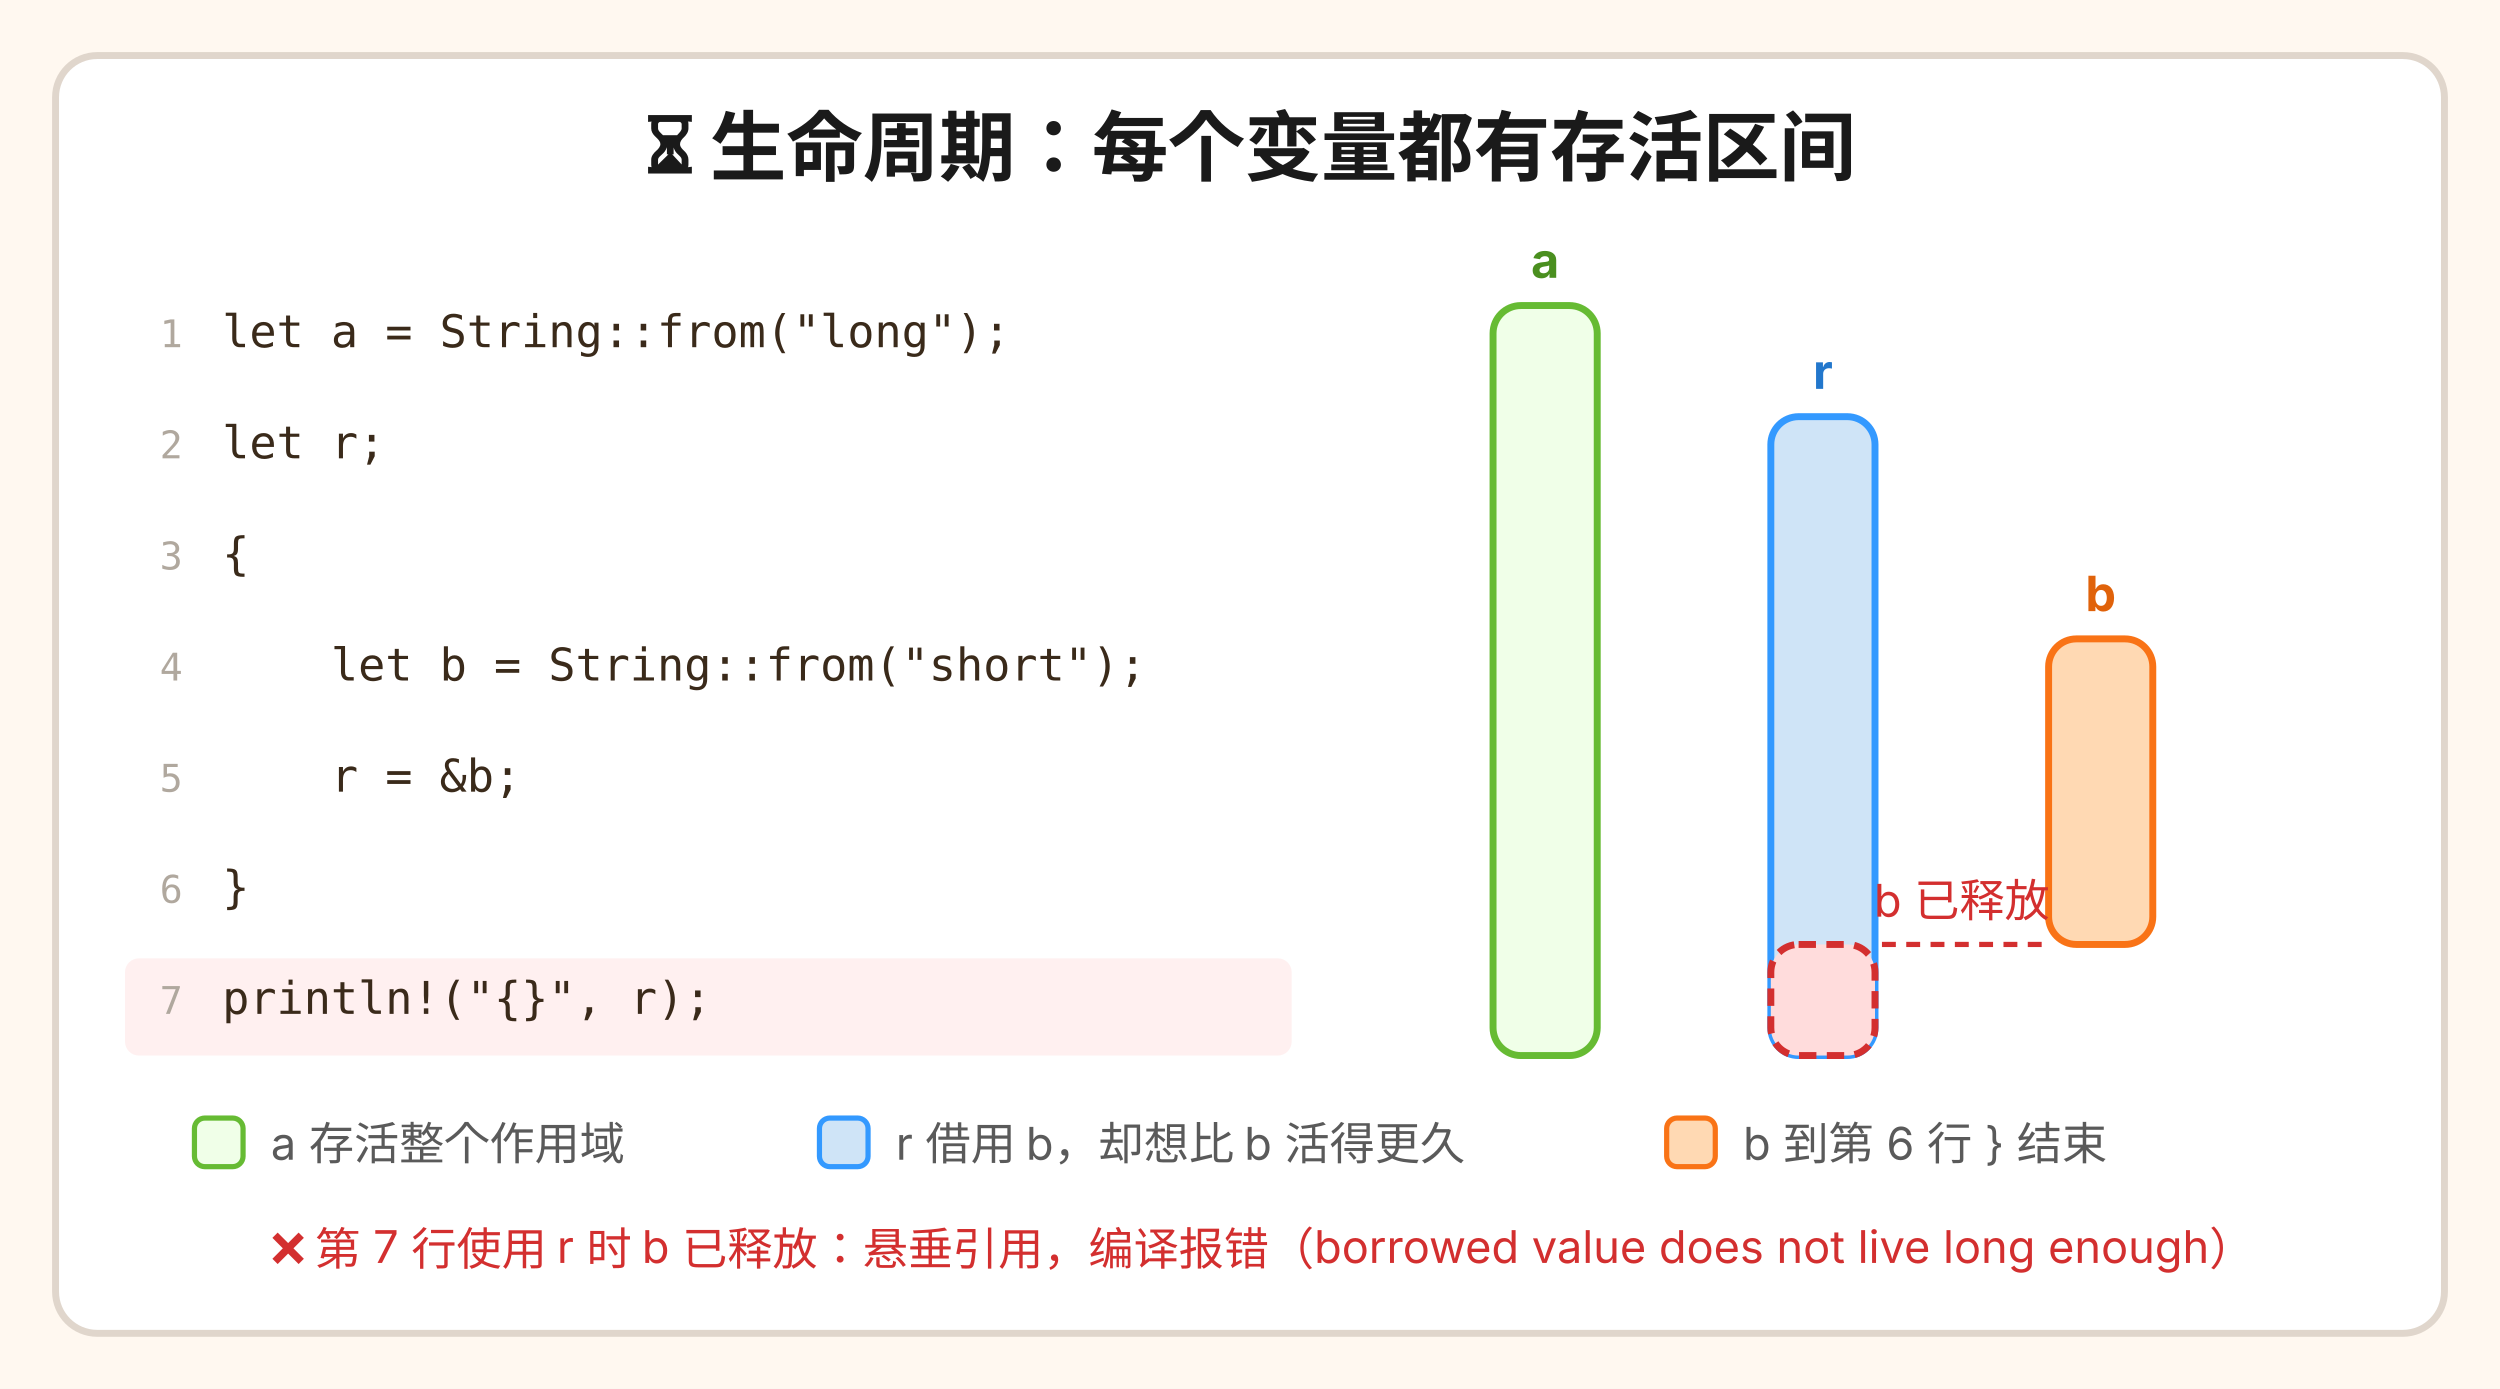
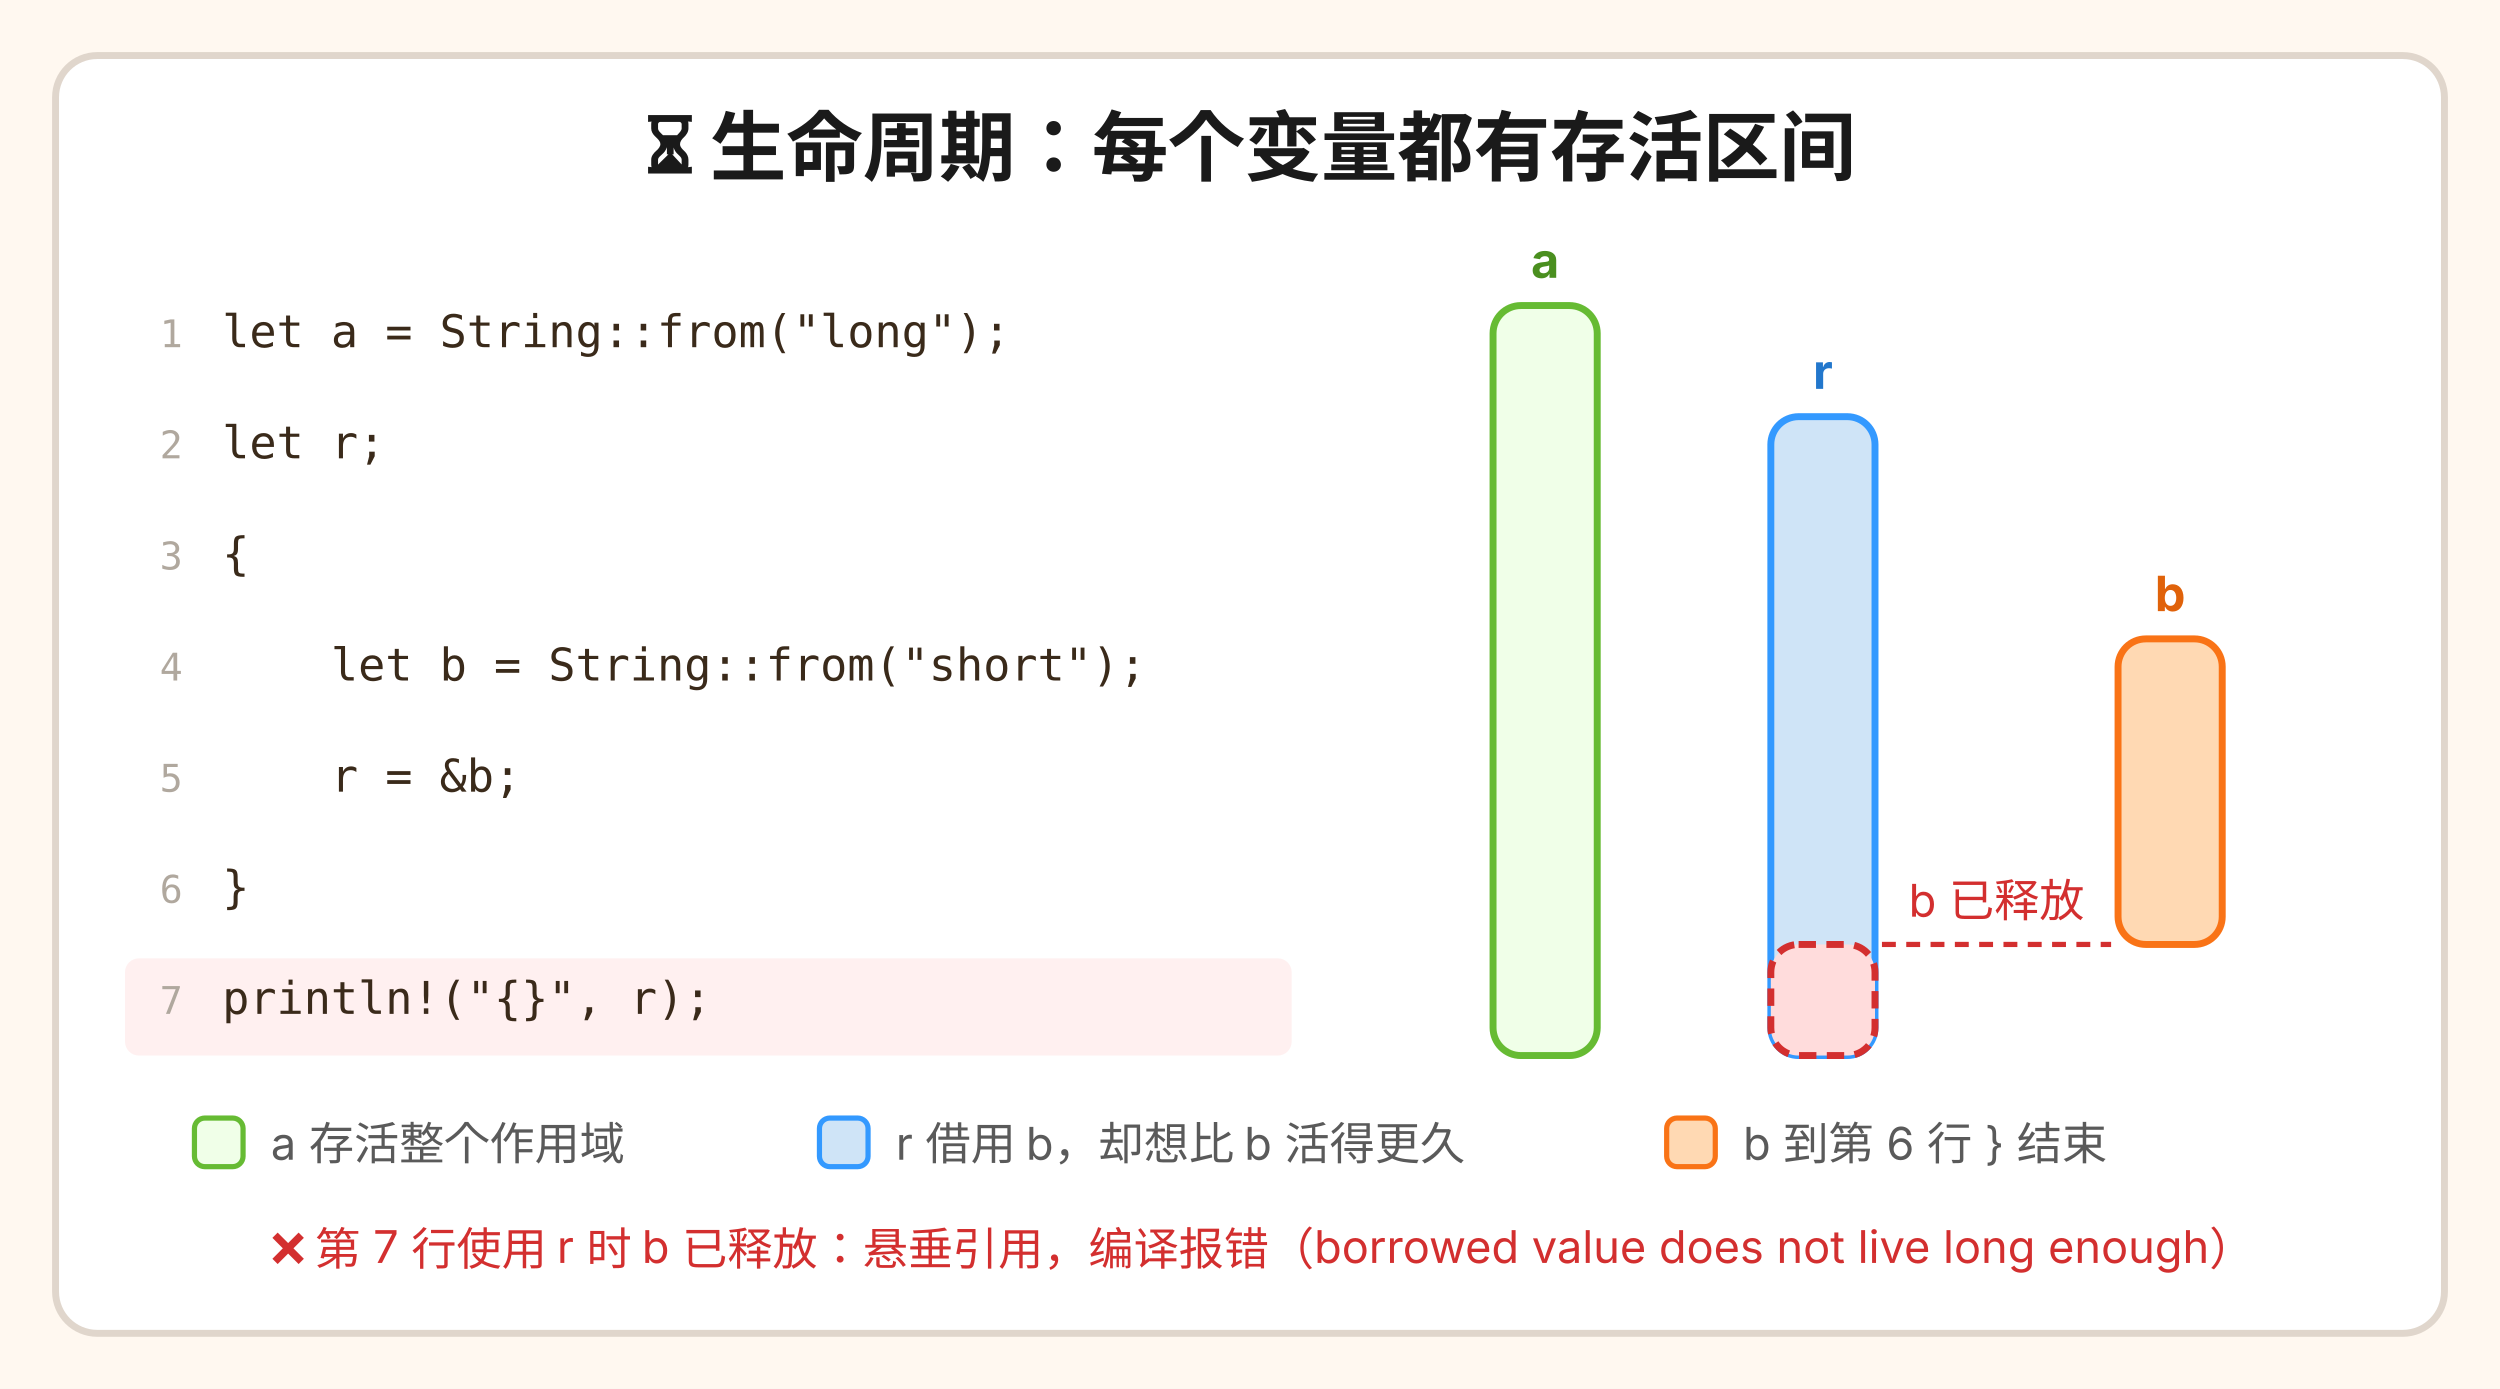
<svg xmlns="http://www.w3.org/2000/svg" width="720" height="400" viewBox="0 0 720 400" role="img" aria-label="生命周期作用域示意">
  <defs>
    <style>
      .bg { fill: #fff8f0; }
      .card { fill: #ffffff; stroke: #e0d6cc; stroke-width: 2; }
      .title { font: bold 22px system-ui, -apple-system, sans-serif; fill: #1a1a1a; }
      .code { font: 13px "SF Mono", Menlo, monospace; fill: #3a2a1a; }
      .linenum { font: 11px "SF Mono", Menlo, monospace; fill: #b0a89e; }
      .label { font: 13px system-ui, -apple-system, sans-serif; fill: #5a5a5a; }
      .lane-a { font: bold 14px system-ui, -apple-system, sans-serif; fill: #4a8f1f; }
      .lane-b { font: bold 14px system-ui, -apple-system, sans-serif; fill: #e0620a; }
      .lane-r { font: bold 14px system-ui, -apple-system, sans-serif; fill: #2277cc; }
      .bar-a { fill: #f0ffe8; stroke: #66bb33; stroke-width: 2; }
      .bar-b { fill: #ffd9b3; stroke: #f97316; stroke-width: 2; }
      .bar-r { fill: #cfe4f7; stroke: #3399ff; stroke-width: 2; }
      .bar-bad { fill: #ffdcdc; stroke: #d32f2f; stroke-width: 2; stroke-dasharray: 5 3; }
      .note { font: 13px system-ui, -apple-system, sans-serif; fill: #d32f2f; }
      .chip-a { fill: #f0ffe8; stroke: #66bb33; stroke-width: 1.5; }
      .chip-b { fill: #ffd9b3; stroke: #f97316; stroke-width: 1.5; }
      .chip-r { fill: #cfe4f7; stroke: #3399ff; stroke-width: 1.5; }
      .bad-line { stroke: #d32f2f; stroke-width: 1.5; stroke-dasharray: 4 3; }
      .err-row { fill: #fff0f0; }
    </style>
  </defs>
  <rect width="720" height="400" class="bg" />
  <rect x="16" y="16" width="688" height="368" rx="12" class="card" />
  <text x="360" y="50" text-anchor="middle" class="title">⏳ 生命周期：每个变量都有存活区间</text>
  <rect x="36" y="276" width="336" height="28" rx="4" class="err-row" />
  <text x="46" y="100" class="linenum">1</text>
  <text x="64" y="100" class="code">let a = String::from("long");</text>
  <text x="46" y="132" class="linenum">2</text>
  <text x="64" y="132" class="code">let r;</text>
  <text x="46" y="164" class="linenum">3</text>
  <text x="64" y="164" class="code">{</text>
  <text x="46" y="196" class="linenum">4</text>
  <text x="64" y="196" class="code" xml:space="preserve">    let b = String::from("short");</text>
  <text x="46" y="228" class="linenum">5</text>
  <text x="64" y="228" class="code" xml:space="preserve">    r = &amp;b;</text>
  <text x="46" y="260" class="linenum">6</text>
  <text x="64" y="260" class="code">}</text>
  <text x="46" y="292" class="linenum">7</text>
  <text x="64" y="292" class="code">println!("{}", r);</text>
  <text x="445" y="80" text-anchor="middle" class="lane-a">a</text>
  <rect x="430" y="88" width="30" height="216" rx="8" class="bar-a" />
  <text x="525" y="112" text-anchor="middle" class="lane-r">r</text>
  <rect x="510" y="120" width="30" height="184" rx="8" class="bar-r" />
  <rect x="510" y="272" width="30" height="32" rx="8" class="bar-bad" />
-   <text x="605" y="176" text-anchor="middle" class="lane-b">b</text>
-   <rect x="590" y="184" width="30" height="88" rx="8" class="bar-b" />
-   <line x1="542" y1="272" x2="588" y2="272" class="bad-line" />
-   <text x="565" y="264" text-anchor="middle" class="note">b 已释放</text>
+   <text x="625" y="176" text-anchor="middle" class="lane-b">b</text>
+   <rect x="610" y="184" width="30" height="88" rx="8" class="bar-b" />
+   <line x1="542" y1="272" x2="608" y2="272" class="bad-line" />
+   <text x="575" y="264" text-anchor="middle" class="note">b 已释放</text>
  <rect x="56" y="322" width="14" height="14" rx="3" class="chip-a" />
  <text x="78" y="334" class="label">a 存活整个作用域</text>
  <rect x="236" y="322" width="14" height="14" rx="3" class="chip-r" />
  <text x="258" y="334" class="label">r 借用 b，却想比 b 活得更久</text>
  <rect x="480" y="322" width="14" height="14" rx="3" class="chip-b" />
  <text x="502" y="334" class="label">b 到第 6 行 } 结束</text>
  <text x="78" y="364" class="note">❌ 第 7 行使用 r 时 b 已释放：悬垂引用，编译报错（borrowed value does not live long enough）</text>
</svg>
